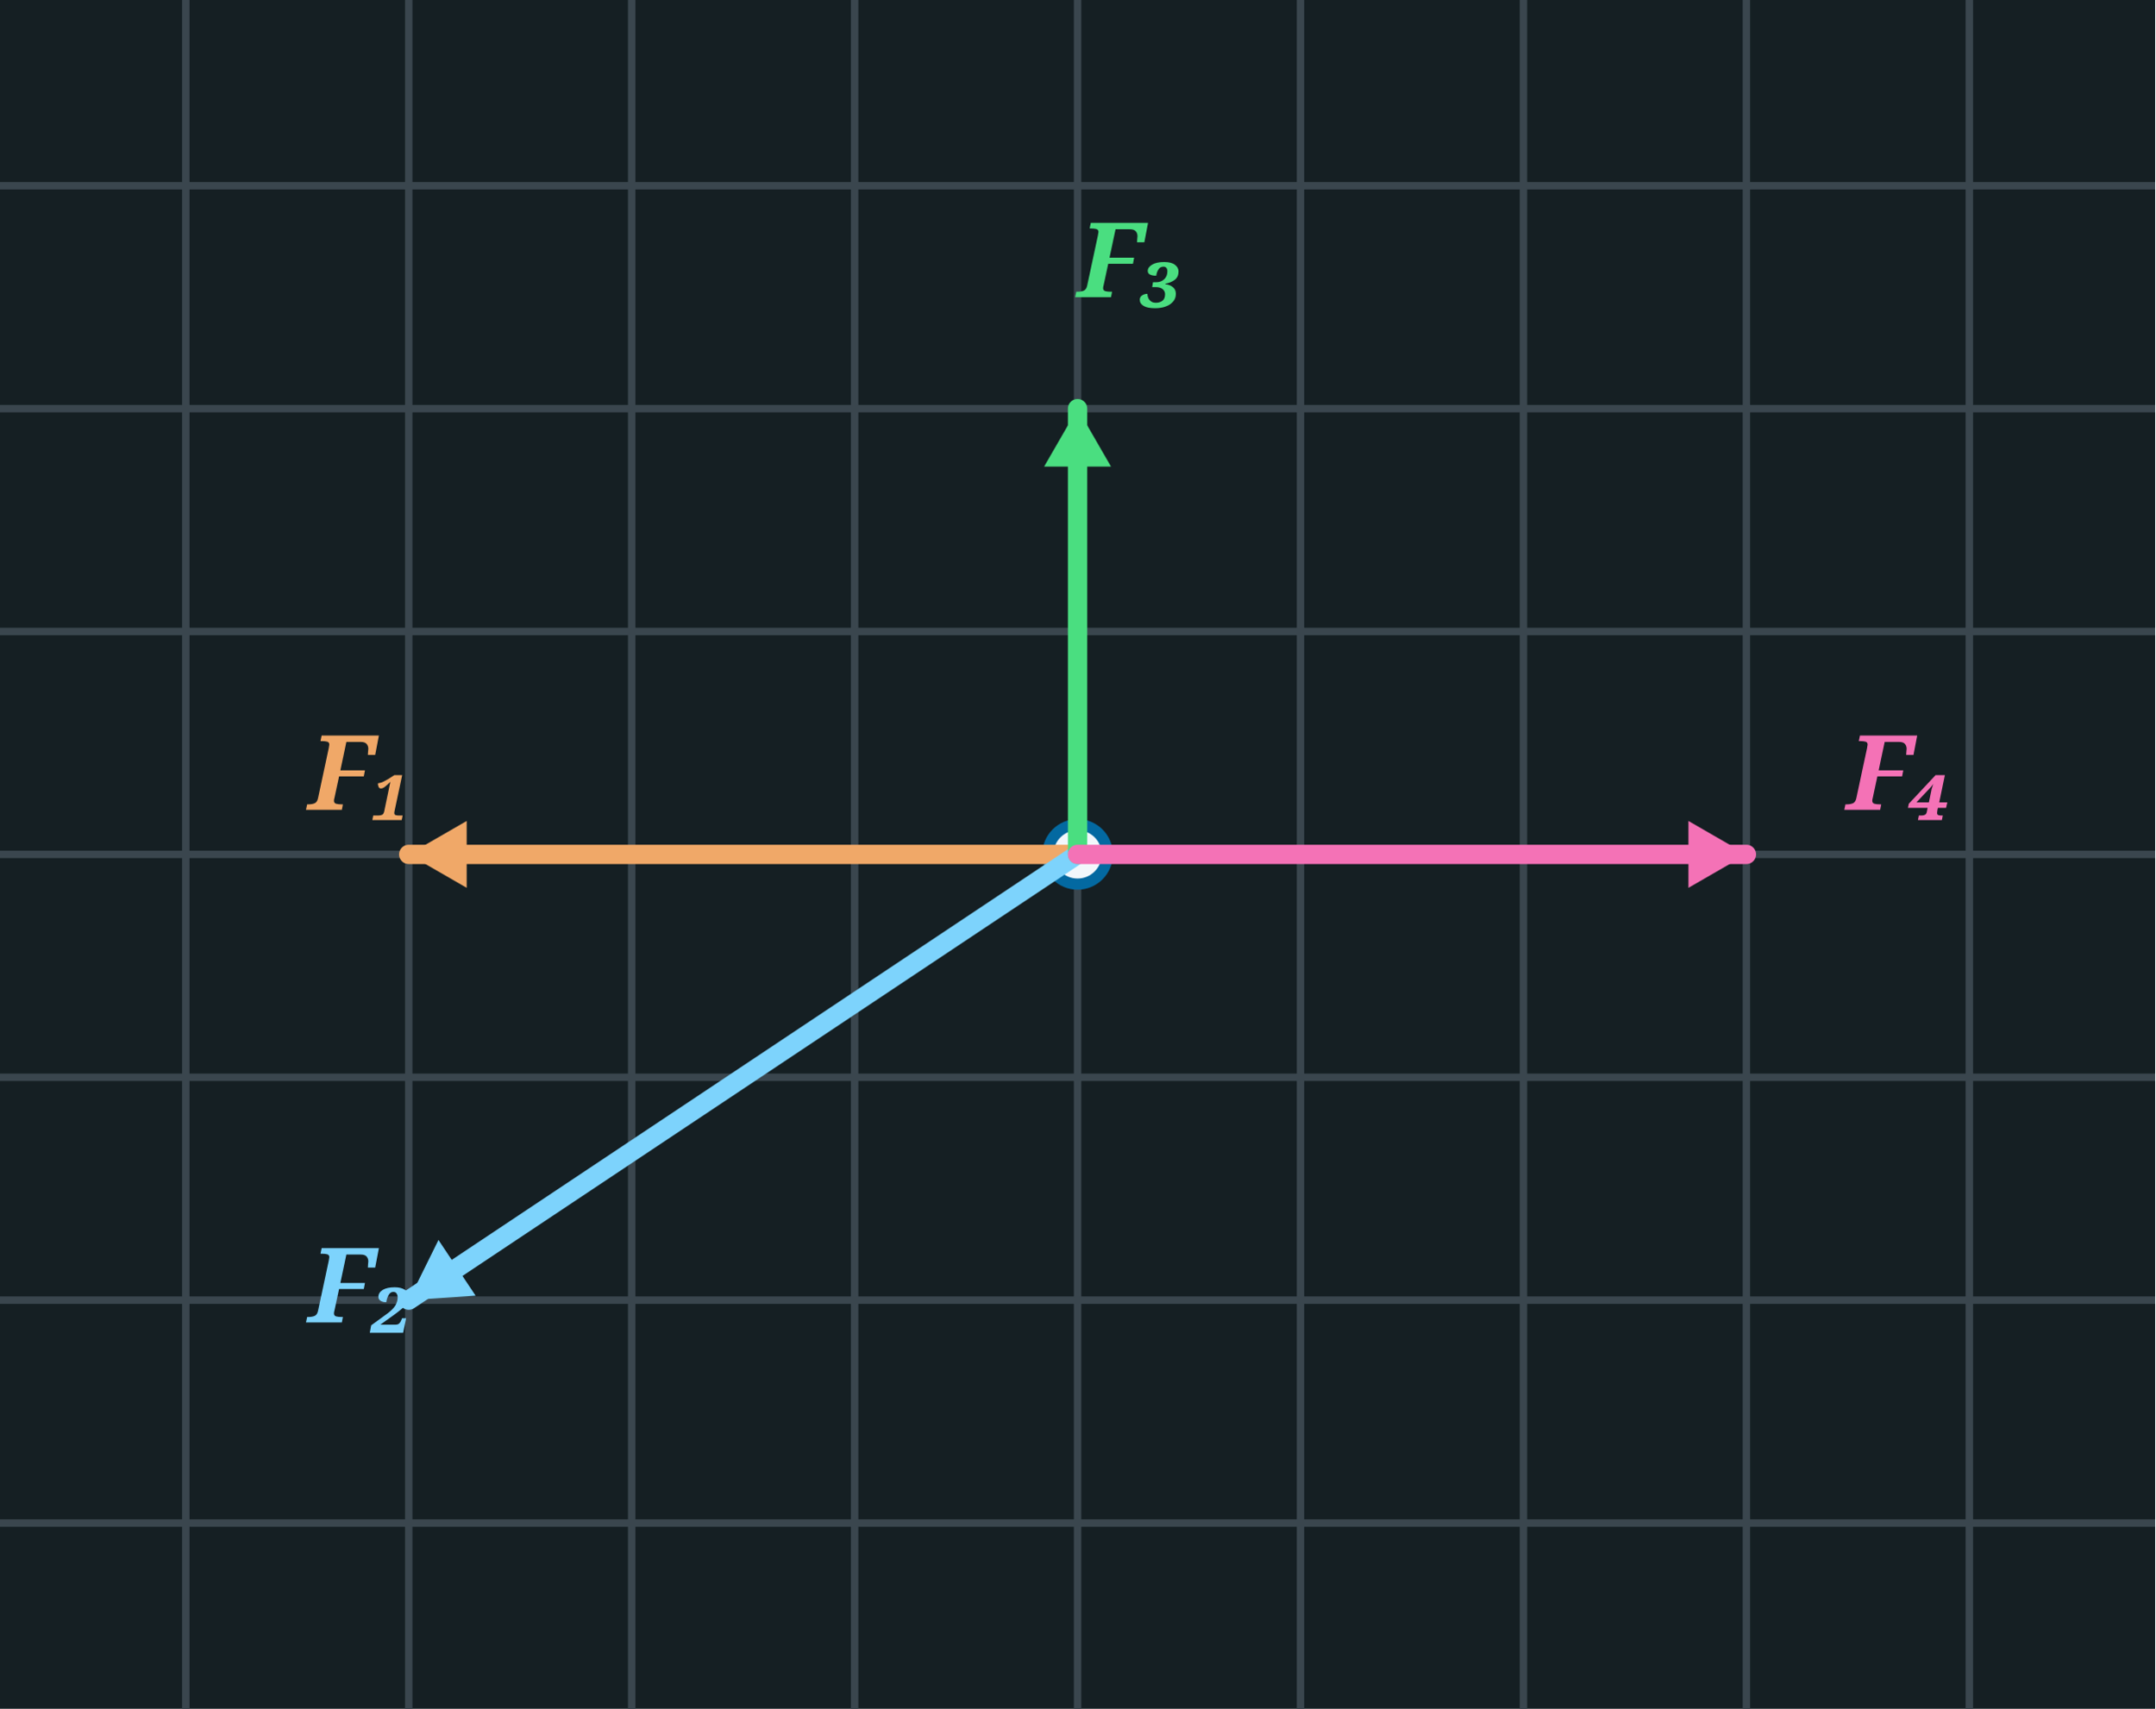
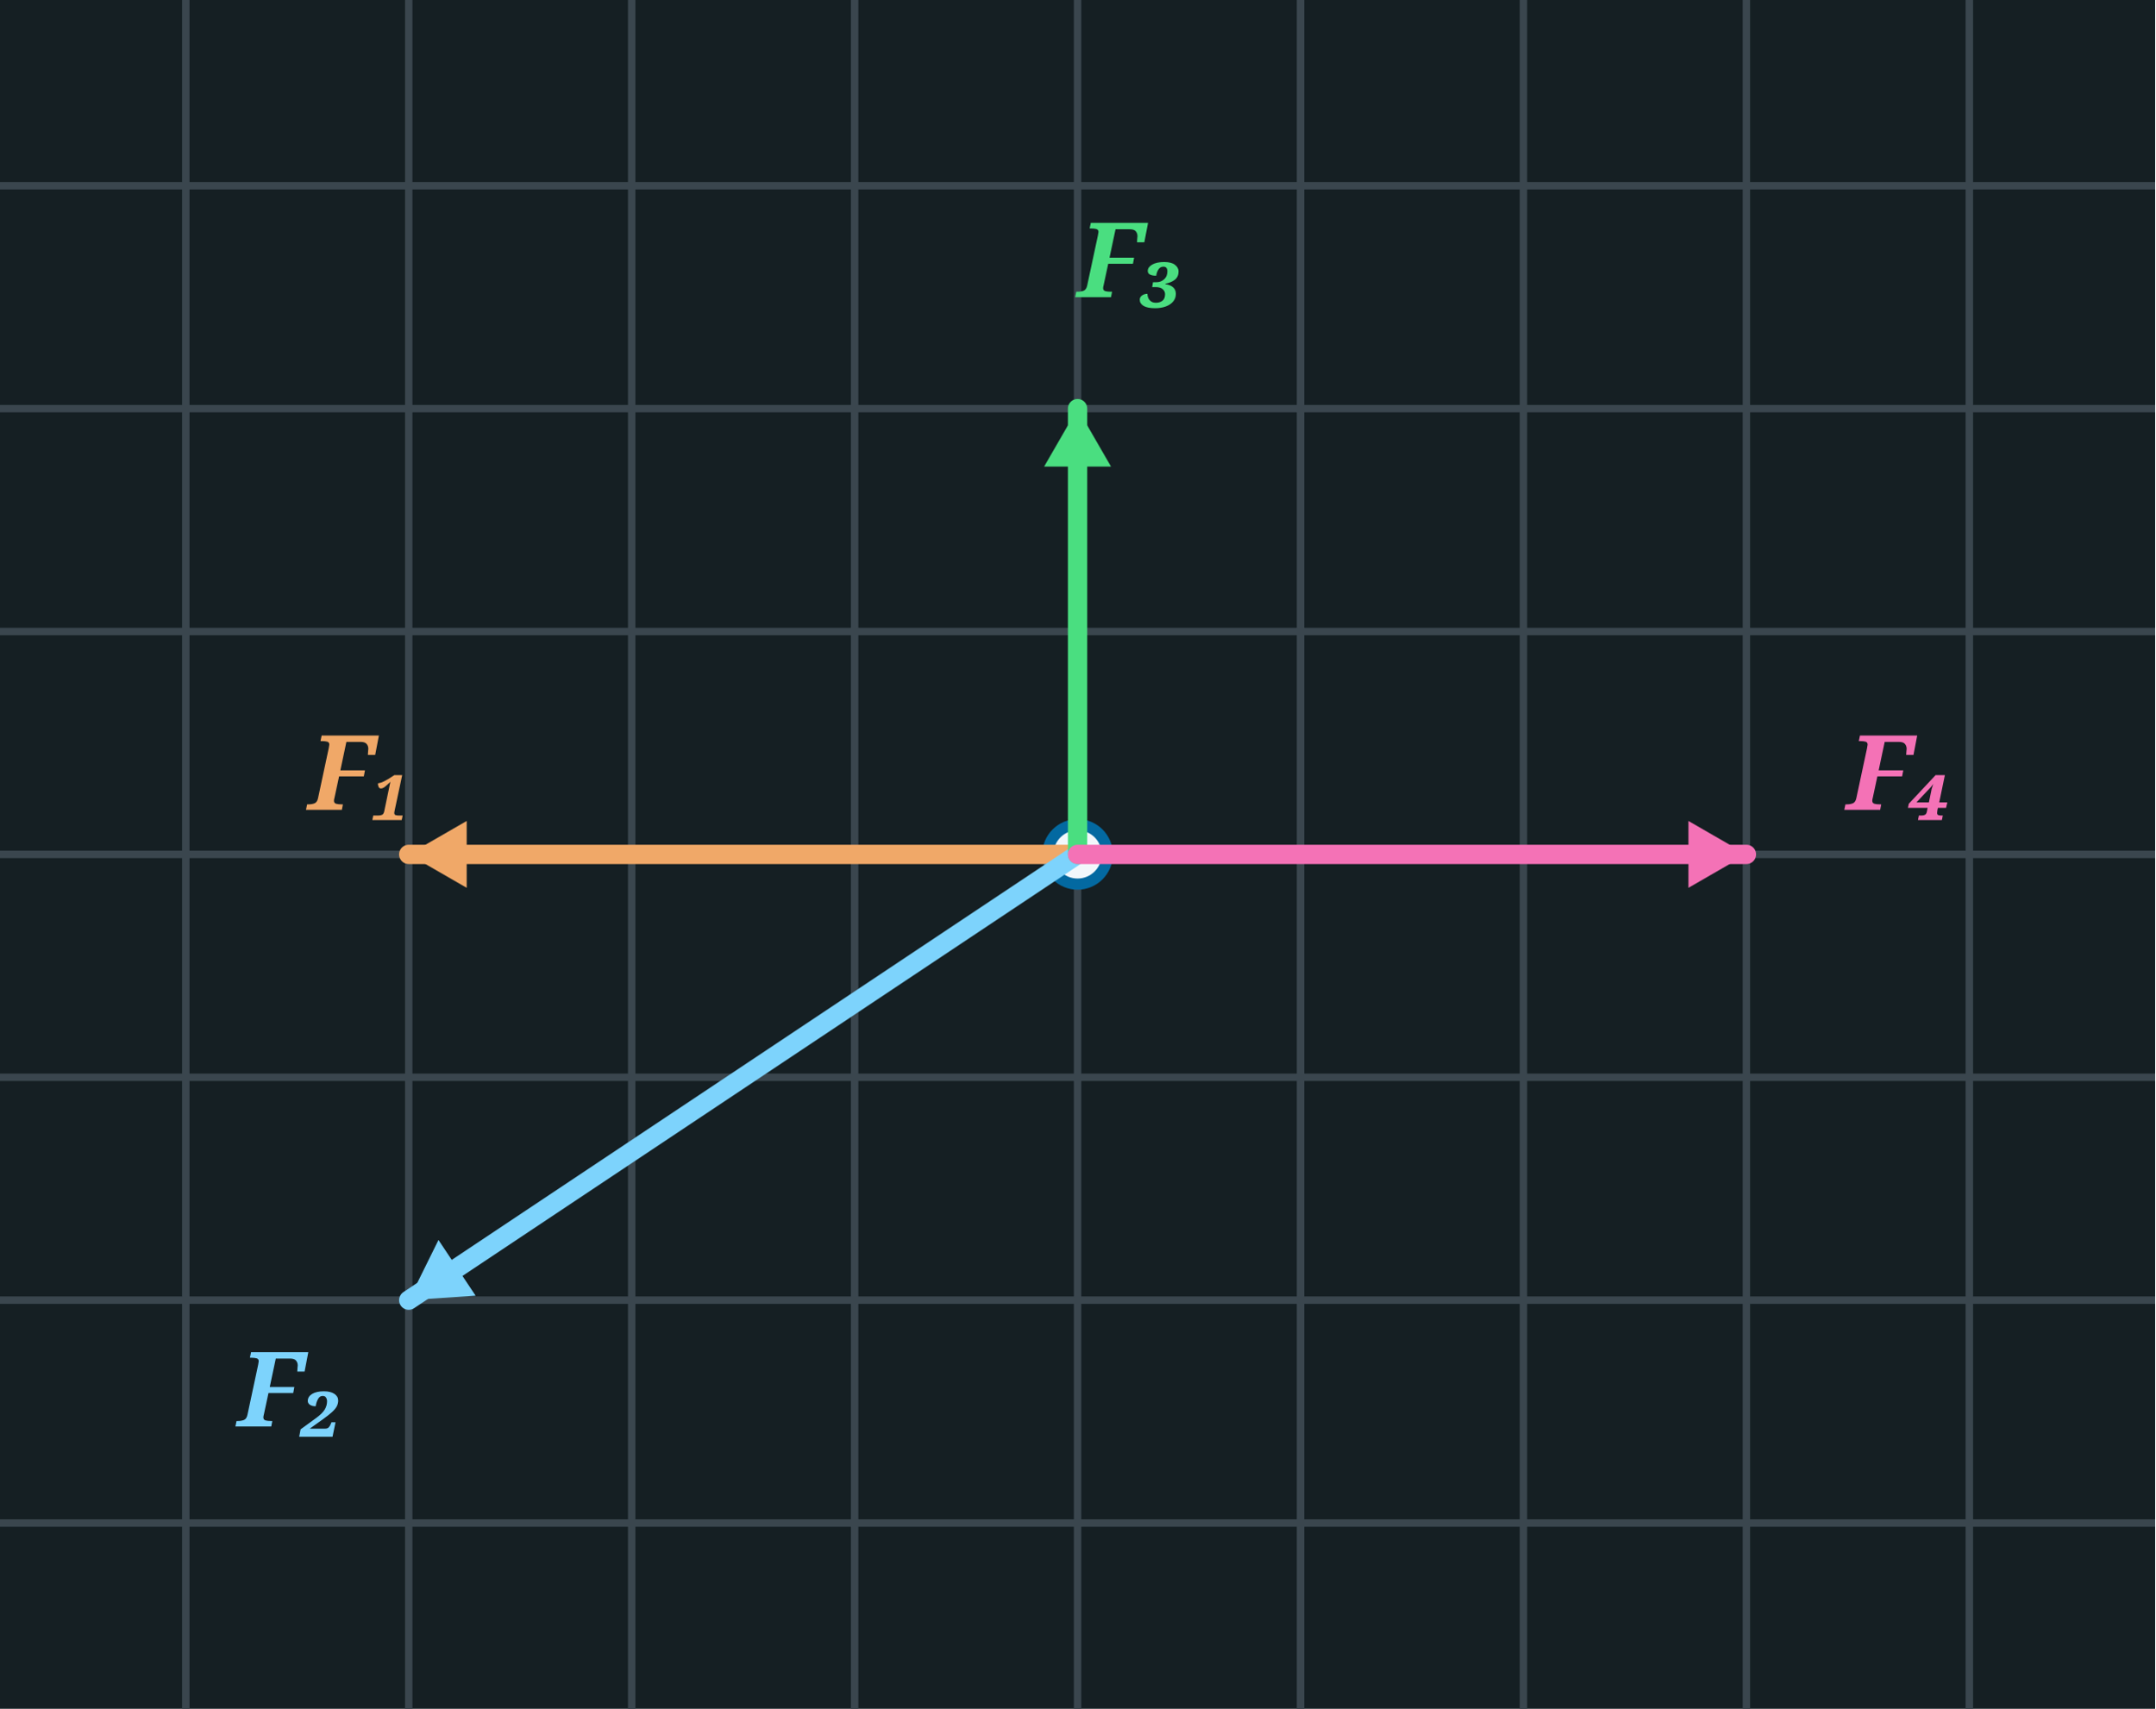
<svg xmlns="http://www.w3.org/2000/svg" width="290" height="230" viewBox="0 0 290 230">
  <rect x="0" y="0" width="290" height="230" fill="#151F23" />
  <line x1="25.0" y1="0" x2="25.0" y2="230" stroke="#3A464E" stroke-width="1" />
  <line x1="55.0" y1="0" x2="55.0" y2="230" stroke="#3A464E" stroke-width="1" />
  <line x1="85.0" y1="0" x2="85.0" y2="230" stroke="#3A464E" stroke-width="1" />
  <line x1="115.0" y1="0" x2="115.0" y2="230" stroke="#3A464E" stroke-width="1" />
  <line x1="145.0" y1="0" x2="145.0" y2="230" stroke="#3A464E" stroke-width="1" />
  <line x1="175.0" y1="0" x2="175.0" y2="230" stroke="#3A464E" stroke-width="1" />
  <line x1="205.0" y1="0" x2="205.0" y2="230" stroke="#3A464E" stroke-width="1" />
  <line x1="235.0" y1="0" x2="235.0" y2="230" stroke="#3A464E" stroke-width="1" />
  <line x1="265.0" y1="0" x2="265.0" y2="230" stroke="#3A464E" stroke-width="1" />
  <line x1="0" y1="205.0" x2="290" y2="205.0" stroke="#3A464E" stroke-width="1" />
  <line x1="0" y1="175.0" x2="290" y2="175.0" stroke="#3A464E" stroke-width="1" />
  <line x1="0" y1="145.0" x2="290" y2="145.0" stroke="#3A464E" stroke-width="1" />
  <line x1="0" y1="115.0" x2="290" y2="115.0" stroke="#3A464E" stroke-width="1" />
  <line x1="0" y1="85.0" x2="290" y2="85.0" stroke="#3A464E" stroke-width="1" />
  <line x1="0" y1="55.0" x2="290" y2="55.0" stroke="#3A464E" stroke-width="1" />
  <line x1="0" y1="25.0" x2="290" y2="25.0" stroke="#3A464E" stroke-width="1" />
  <circle cx="145.0" cy="115.0" r="4" fill="#F2F7FB" stroke="#0369a1" stroke-width="1.5" />
  <line x1="145.0" y1="115.0" x2="55.0" y2="115.0" stroke="#f0a868" stroke-width="2.6" stroke-linecap="round" />
  <polygon points="55.0,115.0 62.8,110.5 62.8,119.5" fill="#f0a868" />
  <text x="41.5" y="109.0" font-family="Georgia, serif" font-style="italic" font-weight="bold" font-size="14" fill="#f0a868">F₁</text>
  <line x1="145.0" y1="115.0" x2="55.0" y2="175.0" stroke="#7dd3fc" stroke-width="2.6" stroke-linecap="round" />
  <polygon points="55.0,175.0 59.0,166.9 64.0,174.4" fill="#7dd3fc" />
-   <text x="41.5" y="178.0" font-family="Georgia, serif" font-style="italic" font-weight="bold" font-size="14" fill="#7dd3fc">F₂</text>
+   <text x="32.0" y="192.0" font-family="Georgia, serif" font-style="italic" font-weight="bold" font-size="14" fill="#7dd3fc">F₂</text>
  <line x1="145.0" y1="115.0" x2="145.0" y2="55.0" stroke="#4ade80" stroke-width="2.6" stroke-linecap="round" />
  <polygon points="145.0,55.0 149.5,62.8 140.5,62.8" fill="#4ade80" />
  <text x="145.0" y="40.0" font-family="Georgia, serif" font-style="italic" font-weight="bold" font-size="14" fill="#4ade80">F₃</text>
  <line x1="145.0" y1="115.0" x2="235.0" y2="115.0" stroke="#f472b6" stroke-width="2.6" stroke-linecap="round" />
  <polygon points="235.0,115.0 227.2,119.5 227.2,110.5" fill="#f472b6" />
  <text x="248.5" y="109.0" font-family="Georgia, serif" font-style="italic" font-weight="bold" font-size="14" fill="#f472b6">F₄</text>
</svg>
